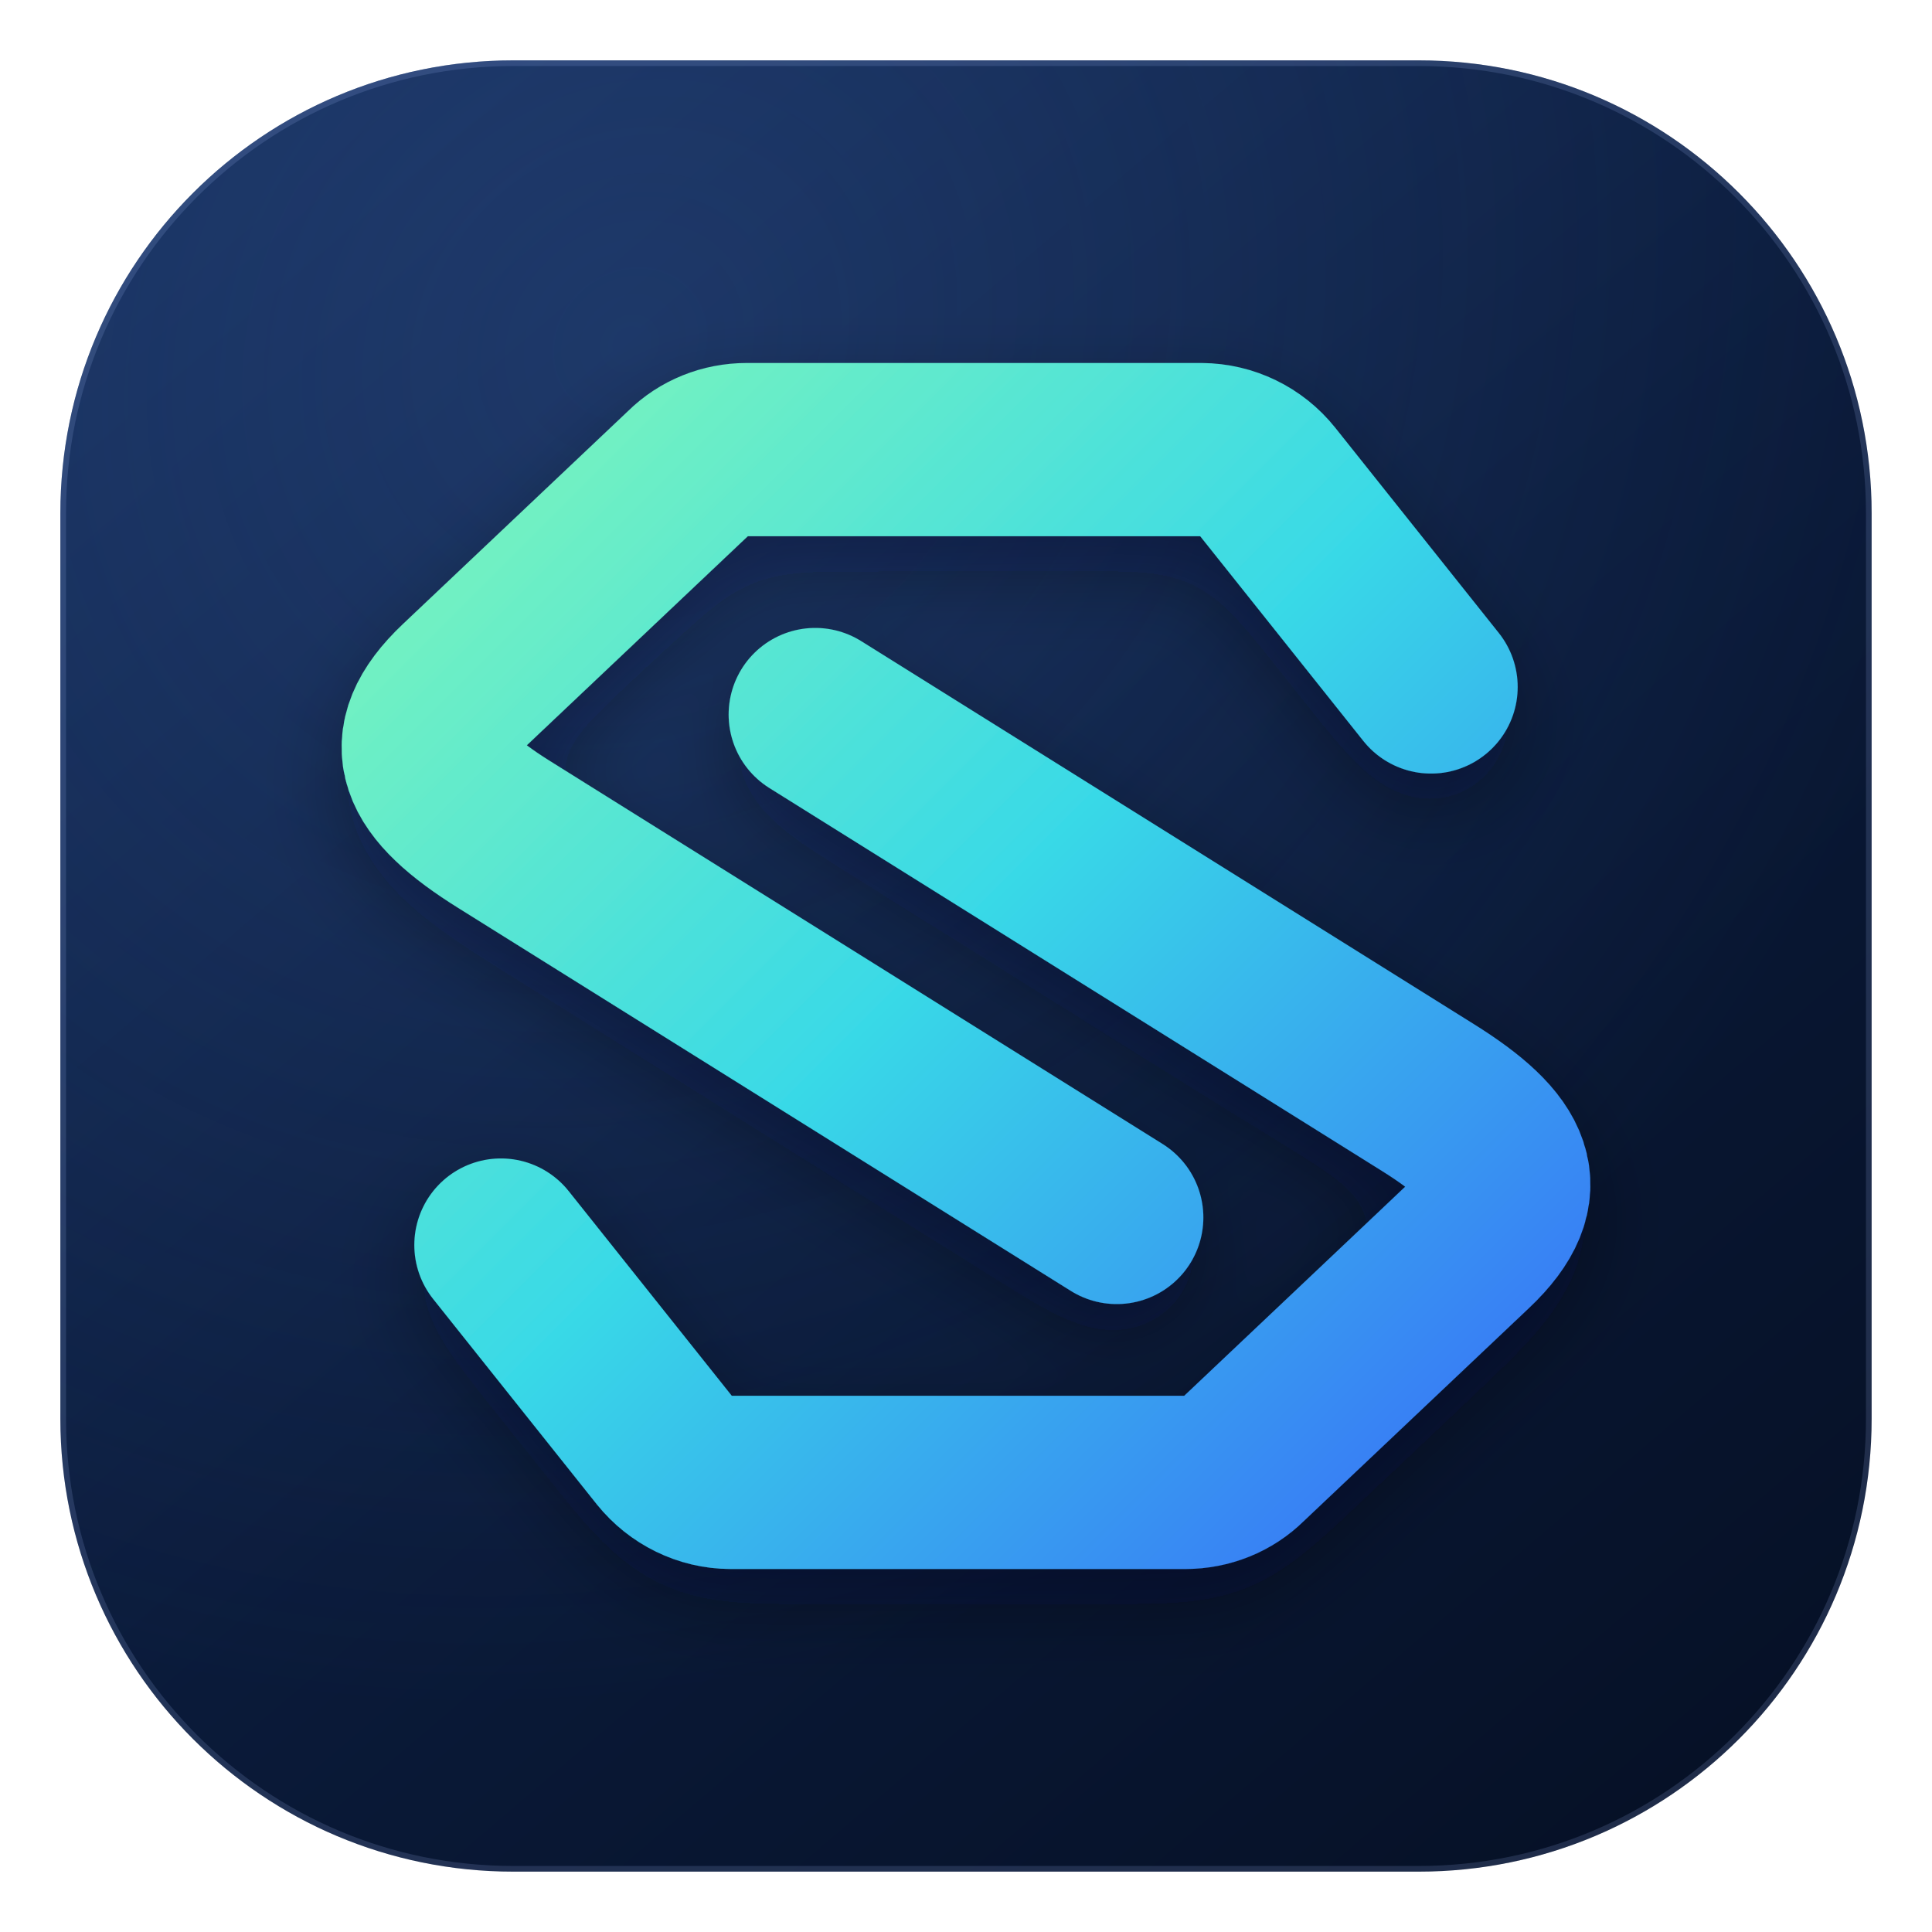
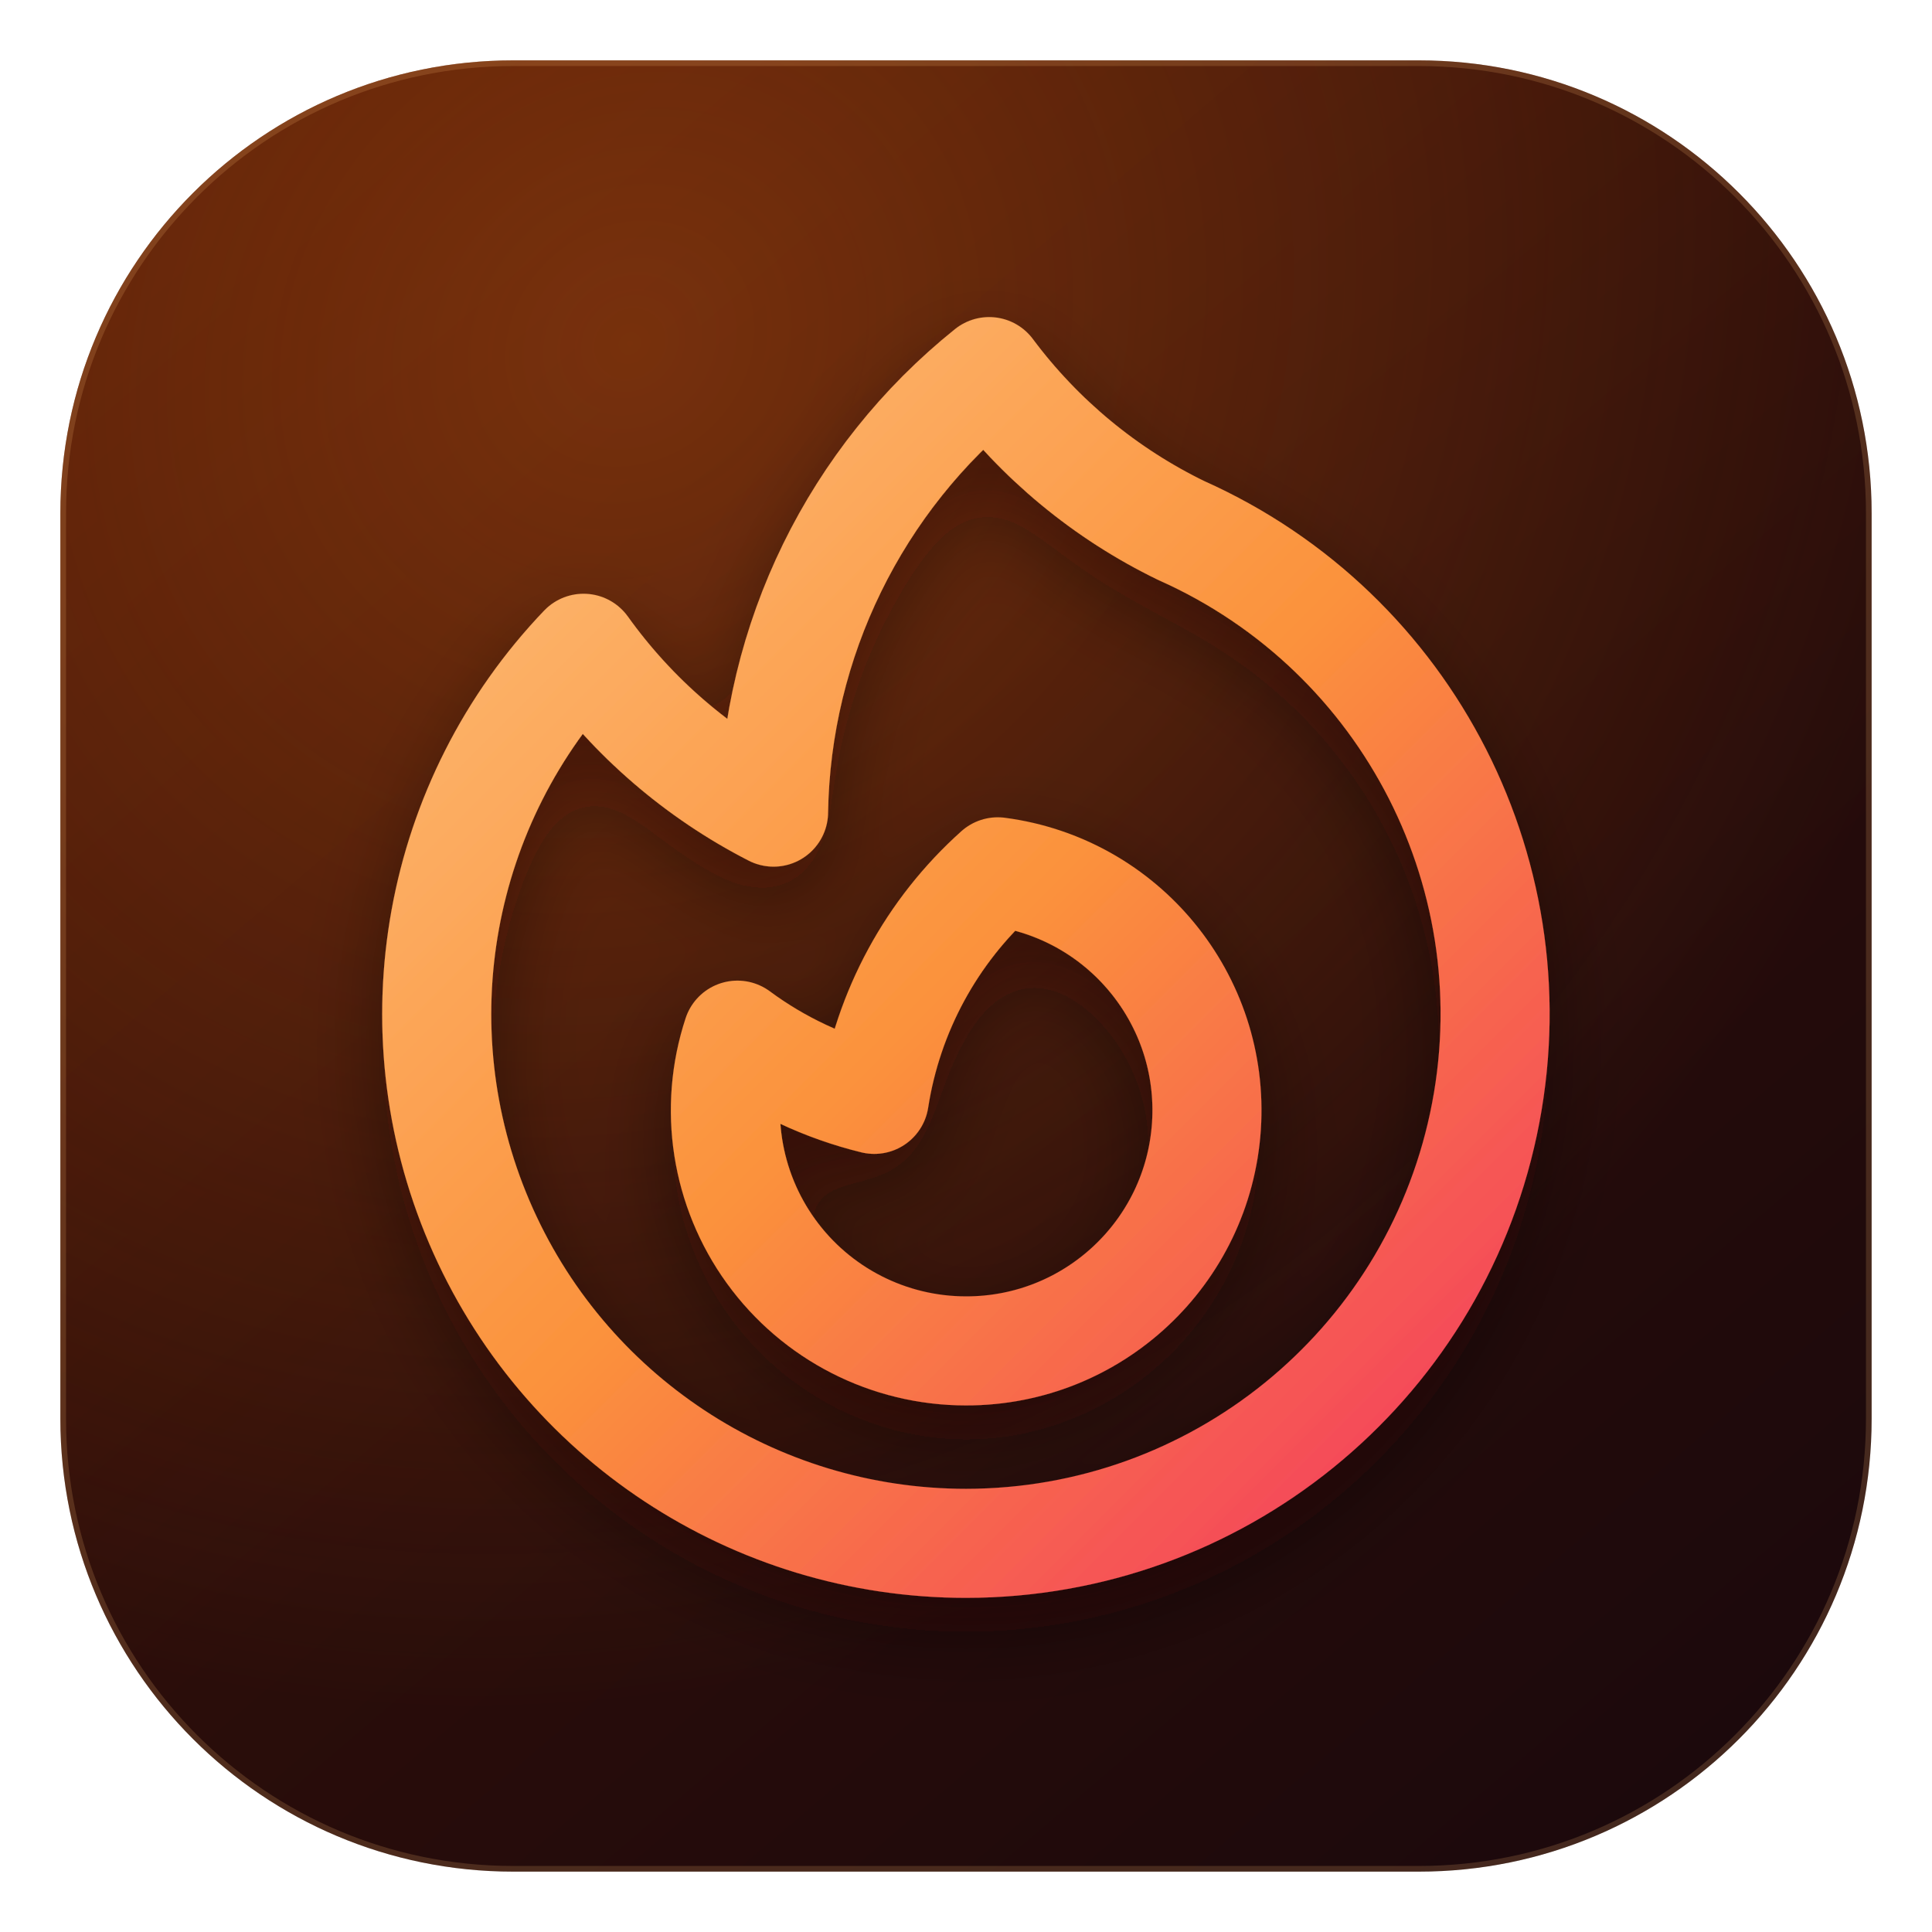
<svg xmlns="http://www.w3.org/2000/svg" viewBox="0 0 512 512" role="img" aria-labelledby="title desc">
  <defs>
-     <linearGradient id="s2a-bg" x1="72" y1="44" x2="442" y2="478" gradientUnits="userSpaceOnUse">
-       <stop stop-color="#142B56" />
-       <stop offset=".52" stop-color="#0A1A39" />
-       <stop offset="1" stop-color="#061127" />
+     <linearGradient id="chre-bg" x1="72" y1="44" x2="442" y2="478" gradientUnits="userSpaceOnUse">
+       <stop stop-color="#431407" />
+       <stop offset=".52" stop-color="#2a0d0a" />
+       <stop offset="1" stop-color="#1c090c" />
    </linearGradient>
-     <radialGradient id="s2a-ambient" cx="0" cy="0" r="1" gradientUnits="userSpaceOnUse" gradientTransform="translate(168 92) rotate(51) scale(342 382)">
-       <stop stop-color="#3E68B0" stop-opacity=".28" />
-       <stop offset="1" stop-color="#3E68B0" stop-opacity="0" />
+     <radialGradient id="chre-ambient" cx="0" cy="0" r="1" gradientUnits="userSpaceOnUse" gradientTransform="translate(168 92) rotate(51) scale(342 382)">
+       <stop stop-color="#f97316" stop-opacity=".32" />
+       <stop offset="1" stop-color="#f97316" stop-opacity="0" />
    </radialGradient>
-     <linearGradient id="s2a-brand" x1="4" y1="4" x2="20" y2="20" gradientUnits="userSpaceOnUse">
-       <stop stop-color="#79F4BD" />
-       <stop offset=".48" stop-color="#39D9E7" />
-       <stop offset="1" stop-color="#3875F6" />
+     <linearGradient id="chre-flame" x1="4" y1="4" x2="20" y2="20" gradientUnits="userSpaceOnUse">
+       <stop stop-color="#fdba74" />
+       <stop offset=".5" stop-color="#fb923c" />
+       <stop offset="1" stop-color="#f43f5e" />
    </linearGradient>
-     <filter id="s2a-shadow" x="-25%" y="-25%" width="150%" height="165%" color-interpolation-filters="sRGB">
-       <feDropShadow dx="0" dy=".55" stdDeviation=".65" flood-color="#020817" flood-opacity=".34" />
+     <filter id="chre-shadow" x="-25%" y="-25%" width="150%" height="165%" color-interpolation-filters="sRGB">
+       <feDropShadow dx="0" dy=".55" stdDeviation=".65" flood-color="#1c090c" flood-opacity=".4" />
    </filter>
  </defs>
-   <rect x="16" y="16" width="480" height="480" rx="120" fill="url(#s2a-bg)" />
-   <rect x="16" y="16" width="480" height="480" rx="120" fill="url(#s2a-ambient)" />
-   <rect x="16.75" y="16.75" width="478.5" height="478.5" rx="119.25" fill="none" stroke="#A5BFFF" stroke-opacity=".16" stroke-width="1.5" />
-   <g transform="translate(52 52) scale(17)" fill="none" stroke="url(#s2a-brand)" stroke-linecap="round" stroke-linejoin="round" stroke-width="2.7" filter="url(#s2a-shadow)">
-     <path d="m19.25 7.65-2.55-3.2a1.33 1.33 0 0 0-1.03-.5H8.58c-.34 0-.67.13-.91.37L4.15 7.65c-.93.88-.6 1.52.65 2.3l9.55 5.97" />
-     <path d="m4.75 16.35 2.55 3.2c.25.31.63.5 1.03.5h7.09c.34 0 .67-.13.91-.37l3.52-3.33c.93-.88.6-1.52-.65-2.3L9.65 8.08" />
+   <rect x="16" y="16" width="480" height="480" rx="120" fill="url(#chre-bg)" />
+   <rect x="16" y="16" width="480" height="480" rx="120" fill="url(#chre-ambient)" />
+   <rect x="16.75" y="16.75" width="478.5" height="478.5" rx="119.25" fill="none" stroke="#fdba74" stroke-opacity=".18" stroke-width="1.5" />
+   <g transform="translate(52 52) scale(17)" fill="none" stroke="url(#chre-flame)" stroke-linecap="round" stroke-linejoin="round" stroke-width="1.7" filter="url(#chre-shadow)">
+     <path d="M15.362 5.214A8.252 8.252 0 0 1 12 21 8.25 8.25 0 0 1 6.038 7.047 8.287 8.287 0 0 0 9 9.601a8.983 8.983 0 0 1 3.361-6.867 8.21 8.21 0 0 0 3 2.48Z" />
+     <path d="M12 18a3.75 3.75 0 0 0 .495-7.468 5.99 5.99 0 0 0-1.925 3.547 5.975 5.975 0 0 1-2.133-1.001A3.75 3.75 0 0 0 12 18Z" />
  </g>
</svg>
